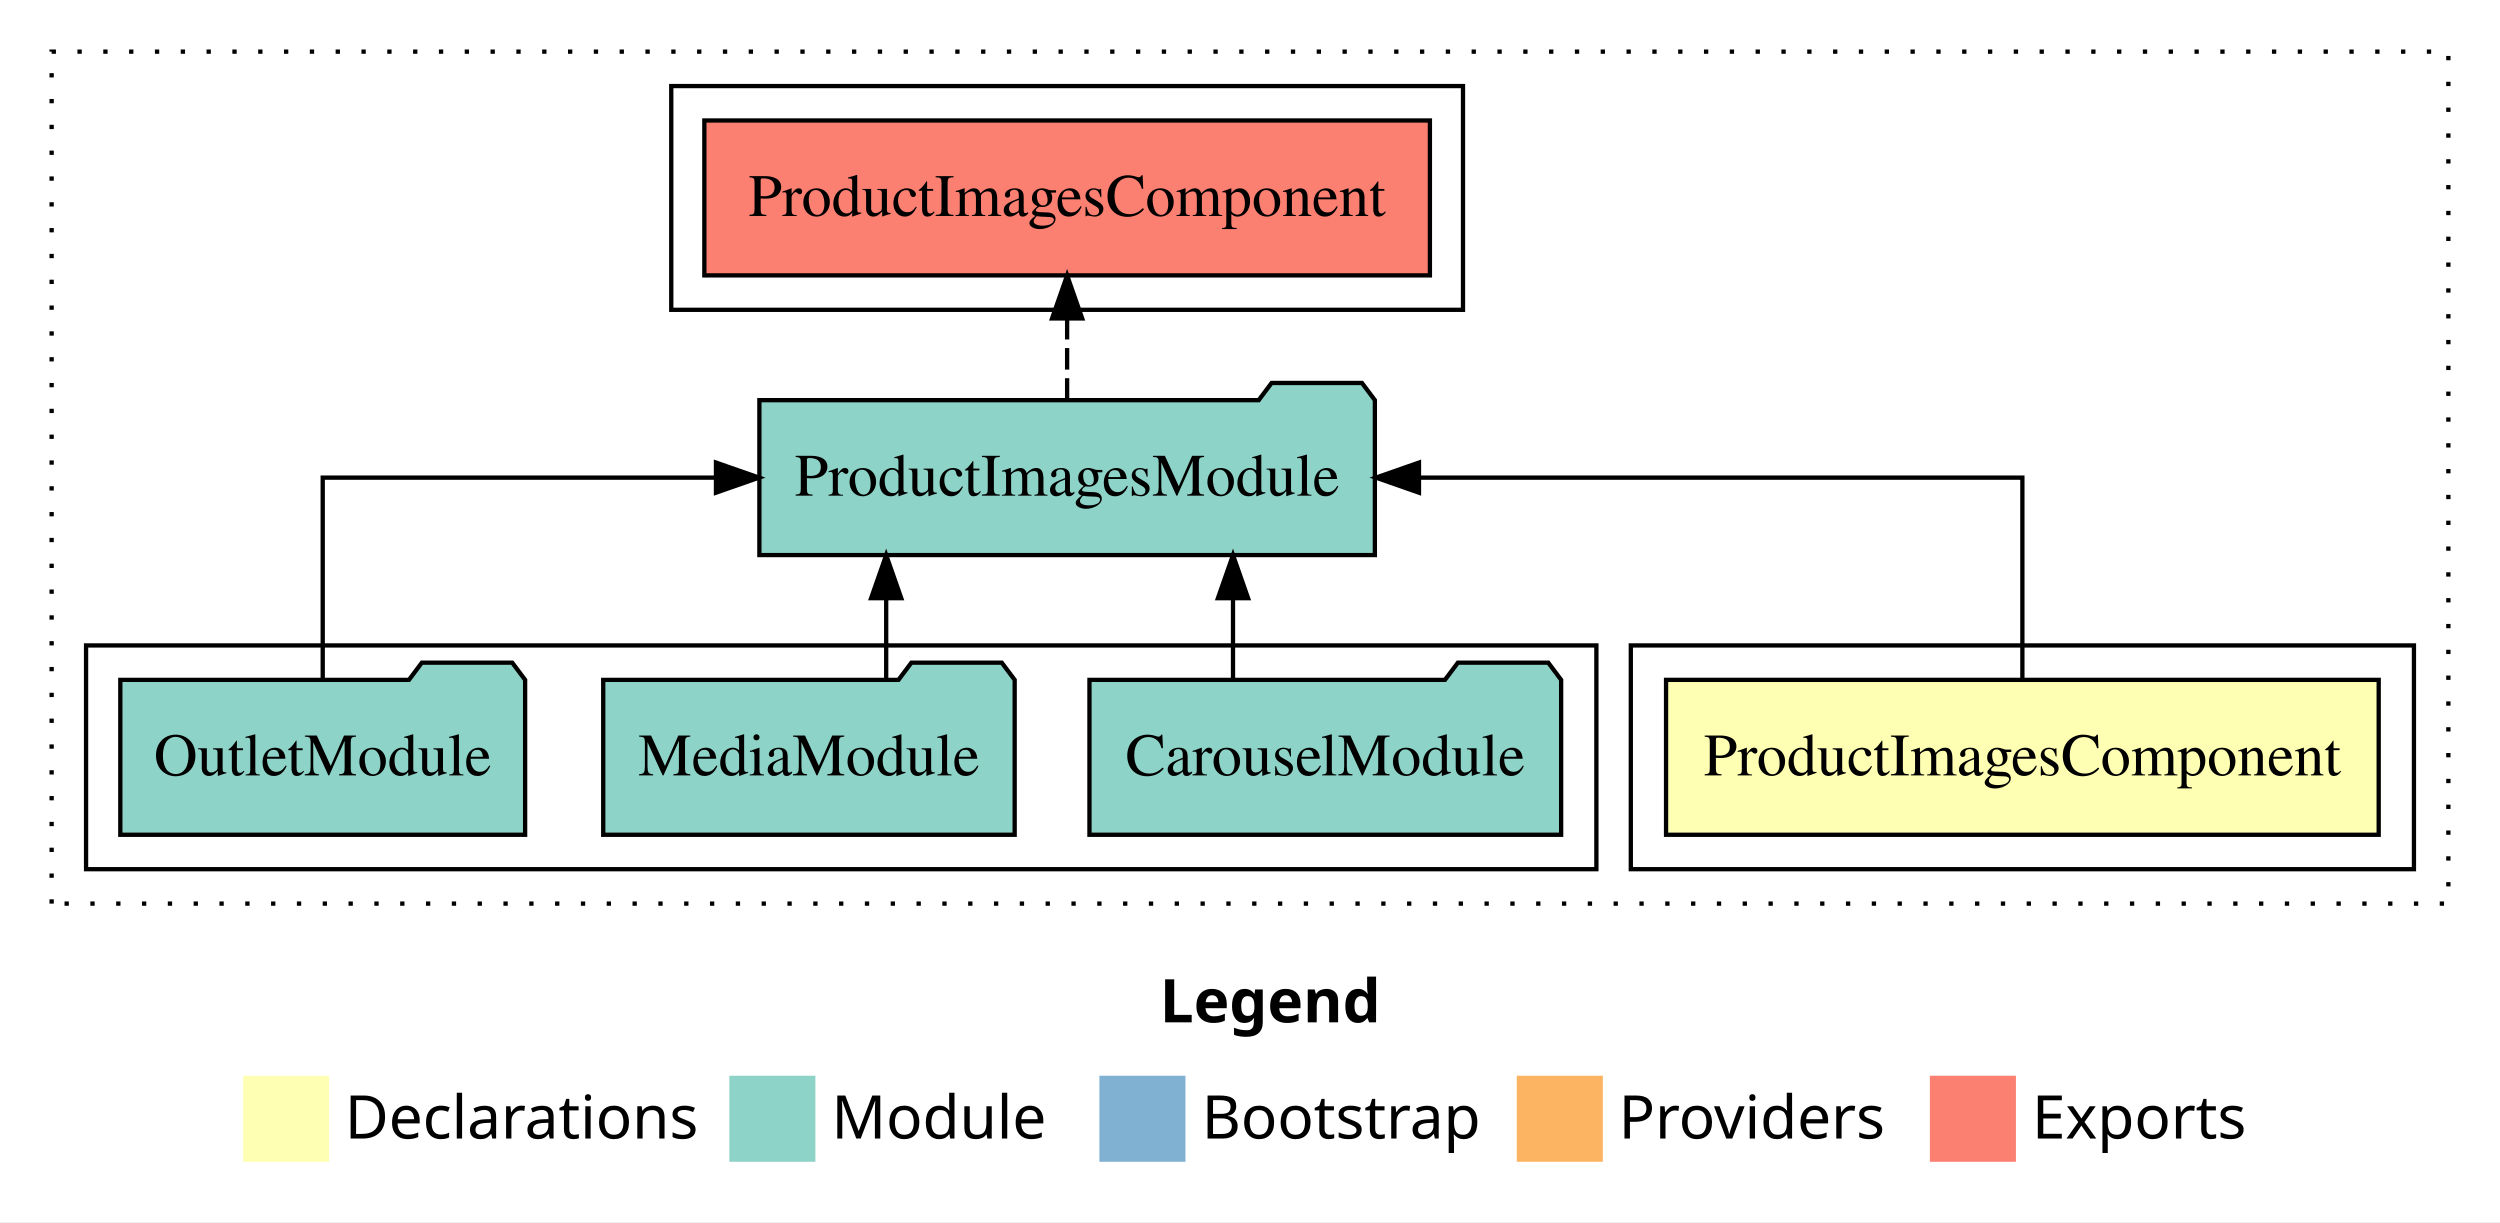
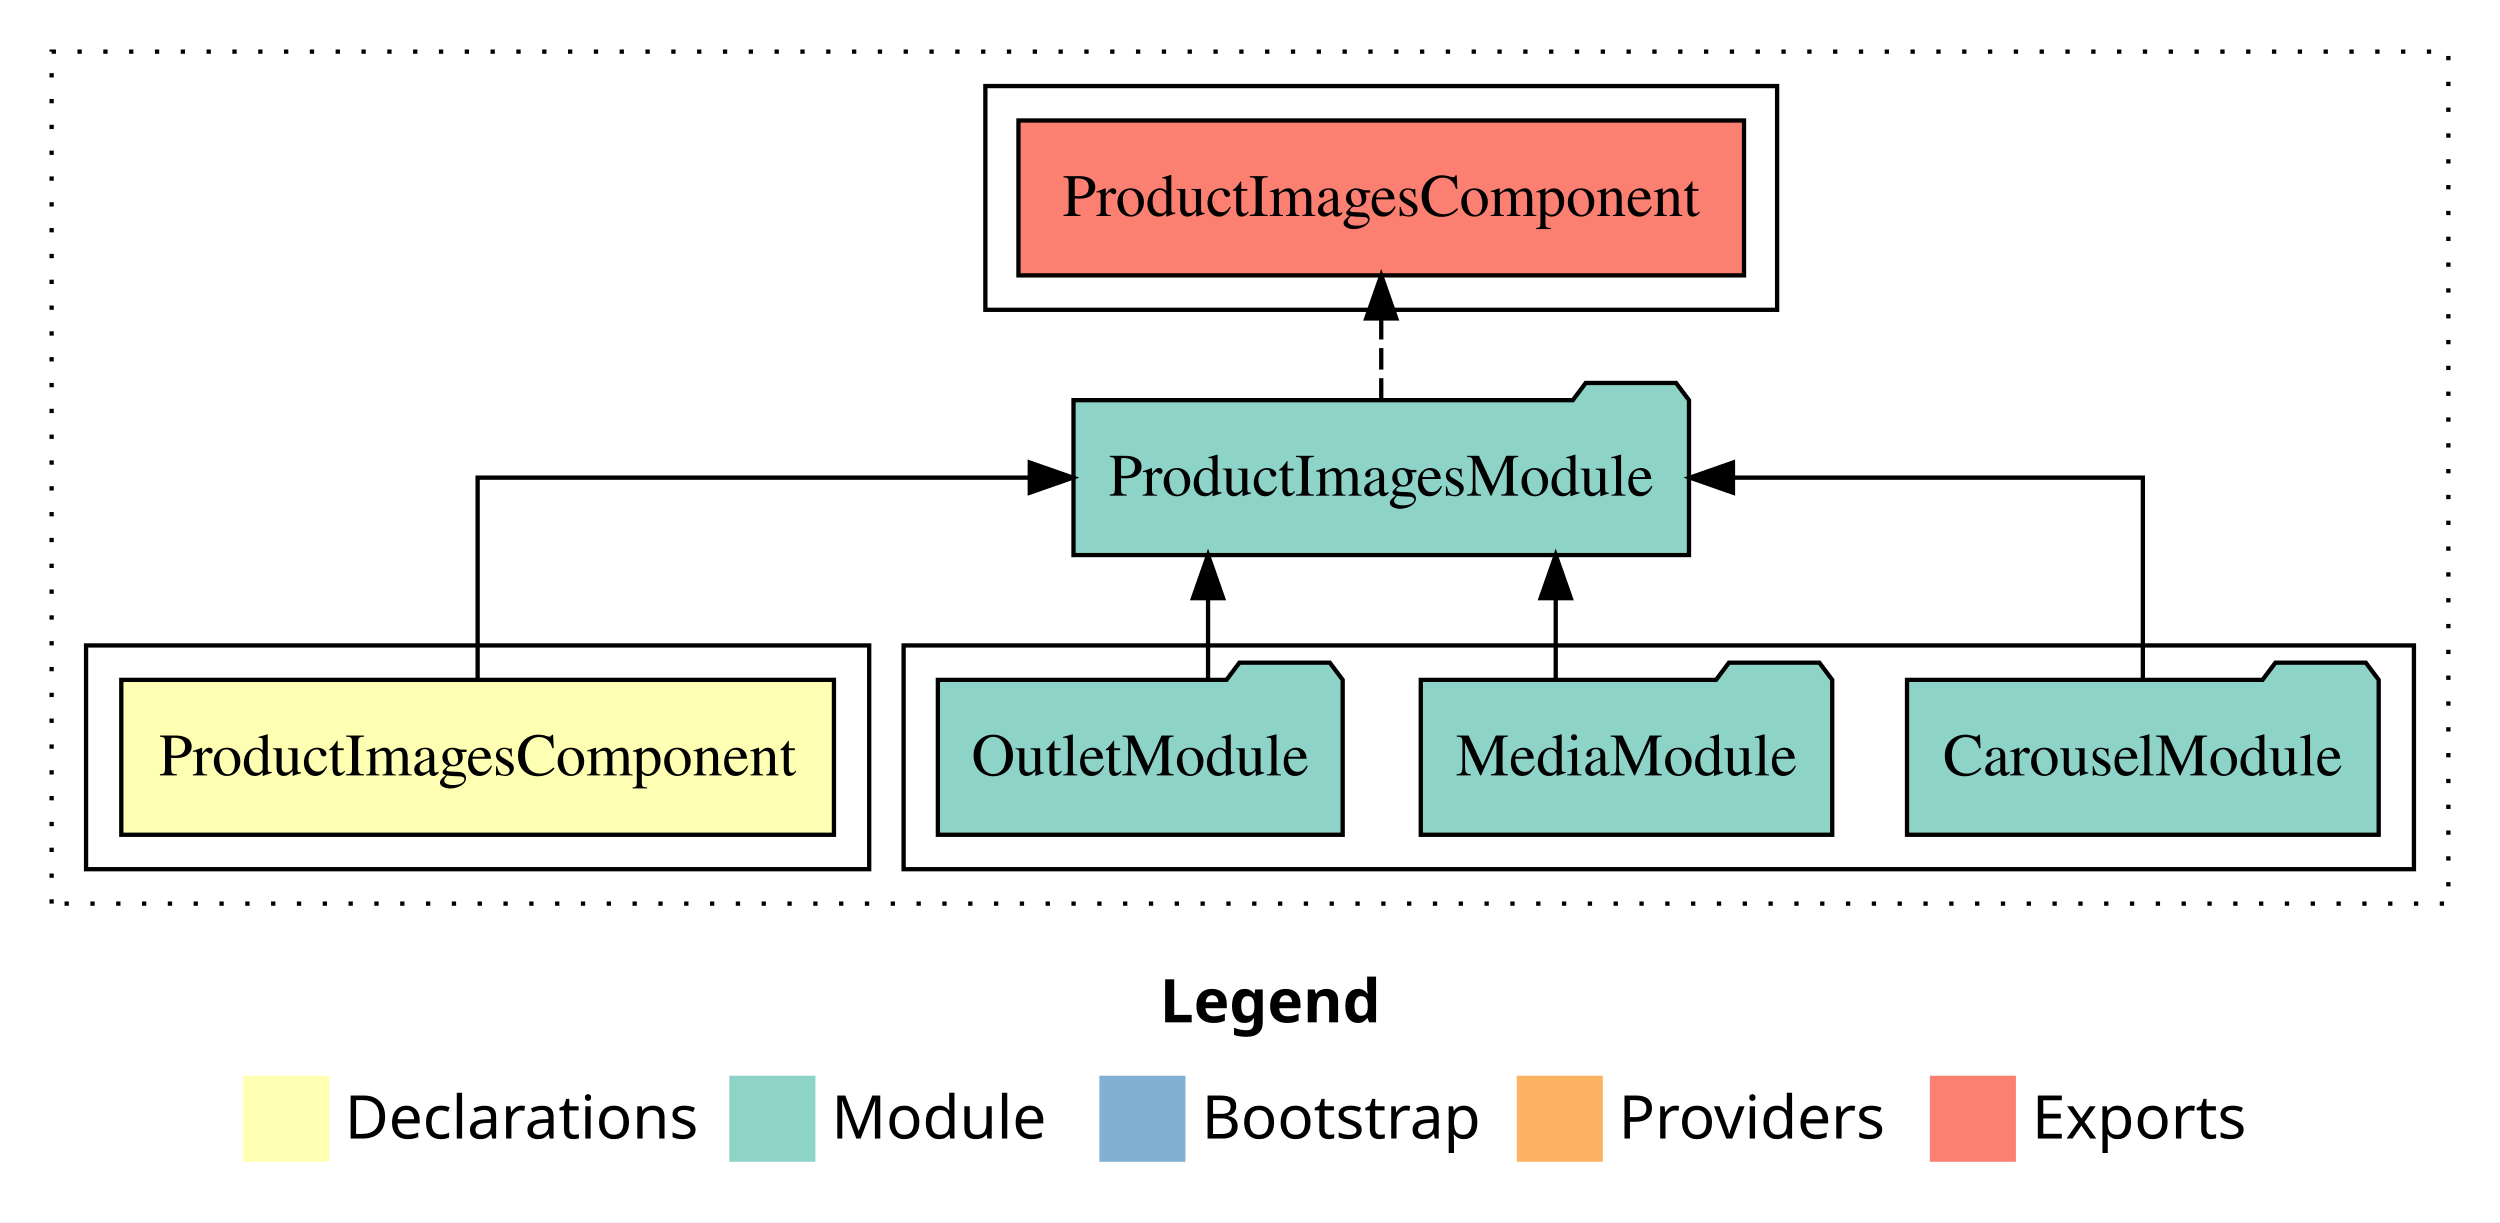
<svg xmlns="http://www.w3.org/2000/svg" width="581pt" height="284pt" viewBox="0.00 0.00 581.00 284.00">
  <g id="graph0" class="graph" transform="scale(1 1) rotate(0) translate(4 280)">
    <polygon fill="white" stroke="transparent" points="-4,4 -4,-280 577,-280 577,4 -4,4" />
    <text text-anchor="start" x="265.51" y="-42.4" font-family="sans-serif" font-weight="bold" font-size="14.00">Legend</text>
    <polygon fill="#ffffb3" stroke="transparent" points="52.5,-10 52.5,-30 72.5,-30 72.5,-10 52.5,-10" />
    <text text-anchor="start" x="76.13" y="-15.4" font-family="sans-serif" font-size="14.00">  Declarations</text>
    <polygon fill="#8dd3c7" stroke="transparent" points="165.5,-10 165.5,-30 185.5,-30 185.5,-10 165.5,-10" />
    <text text-anchor="start" x="189.23" y="-15.4" font-family="sans-serif" font-size="14.00">  Module</text>
    <polygon fill="#80b1d3" stroke="transparent" points="251.5,-10 251.5,-30 271.5,-30 271.5,-10 251.5,-10" />
    <text text-anchor="start" x="275.28" y="-15.4" font-family="sans-serif" font-size="14.00">  Bootstrap</text>
    <polygon fill="#fdb462" stroke="transparent" points="348.5,-10 348.5,-30 368.5,-30 368.5,-10 348.5,-10" />
    <text text-anchor="start" x="372.17" y="-15.4" font-family="sans-serif" font-size="14.00">  Providers</text>
    <polygon fill="#fb8072" stroke="transparent" points="444.5,-10 444.5,-30 464.5,-30 464.5,-10 444.5,-10" />
    <text text-anchor="start" x="468.23" y="-15.4" font-family="sans-serif" font-size="14.00">  Exports</text>
    <g id="clust1" class="cluster">
      <polygon fill="none" stroke="black" stroke-dasharray="1,5" points="8,-70 8,-268 565,-268 565,-70 8,-70" />
    </g>
+     <g id="clust4" class="cluster">
+       <polygon fill="none" stroke="black" points="206,-78 206,-130 557,-130 557,-78 206,-78" />
+     </g>
    <g id="clust5" class="cluster">
-       <polygon fill="none" stroke="black" points="152,-208 152,-260 336,-260 336,-208 152,-208" />
+       <polygon fill="none" stroke="black" points="225,-208 225,-260 409,-260 409,-208 225,-208" />
    </g>
    <g id="clust2" class="cluster">
-       <polygon fill="none" stroke="black" points="375,-78 375,-130 557,-130 557,-78 375,-78" />
-     </g>
-     <g id="clust4" class="cluster">
-       <polygon fill="none" stroke="black" points="16,-78 16,-130 367,-130 367,-78 16,-78" />
+       <polygon fill="none" stroke="black" points="16,-78 16,-130 198,-130 198,-78 16,-78" />
    </g>
    <g id="node1" class="node">
-       <polygon fill="#ffffb3" stroke="black" points="548.81,-122 383.19,-122 383.19,-86 548.81,-86 548.81,-122" />
-       <text text-anchor="middle" x="466" y="-99.8" font-family="Times,serif" font-size="14.00">ProductImagesComponent</text>
+       <polygon fill="#ffffb3" stroke="black" points="189.81,-122 24.19,-122 24.19,-86 189.81,-86 189.81,-122" />
+       <text text-anchor="middle" x="107" y="-99.8" font-family="Times,serif" font-size="14.00">ProductImagesComponent</text>
    </g>
    <g id="node2" class="node">
-       <polygon fill="#8dd3c7" stroke="black" points="315.52,-187 312.52,-191 291.52,-191 288.52,-187 172.48,-187 172.48,-151 315.52,-151 315.52,-187" />
-       <text text-anchor="middle" x="244" y="-164.8" font-family="Times,serif" font-size="14.00">ProductImagesModule</text>
+       <polygon fill="#8dd3c7" stroke="black" points="388.52,-187 385.52,-191 364.52,-191 361.52,-187 245.48,-187 245.48,-151 388.52,-151 388.52,-187" />
+       <text text-anchor="middle" x="317" y="-164.8" font-family="Times,serif" font-size="14.00">ProductImagesModule</text>
    </g>
    <g id="edge1" class="edge">
-       <path fill="none" stroke="black" d="M466,-122.11C466,-141.34 466,-169 466,-169 466,-169 325.77,-169 325.77,-169" />
-       <polygon fill="black" stroke="black" points="325.77,-165.5 315.77,-169 325.77,-172.5 325.77,-165.5" />
+       <path fill="none" stroke="black" d="M107,-122.11C107,-141.34 107,-169 107,-169 107,-169 235.32,-169 235.32,-169" />
+       <polygon fill="black" stroke="black" points="235.32,-172.5 245.32,-169 235.32,-165.5 235.32,-172.5" />
    </g>
    <g id="node6" class="node">
-       <polygon fill="#fb8072" stroke="black" points="328.31,-252 159.69,-252 159.69,-216 328.31,-216 328.31,-252" />
-       <text text-anchor="middle" x="244" y="-229.8" font-family="Times,serif" font-size="14.00">ProductImagesComponent </text>
+       <polygon fill="#fb8072" stroke="black" points="401.31,-252 232.69,-252 232.69,-216 401.31,-216 401.31,-252" />
+       <text text-anchor="middle" x="317" y="-229.8" font-family="Times,serif" font-size="14.00">ProductImagesComponent </text>
    </g>
    <g id="edge5" class="edge">
-       <path fill="none" stroke="black" stroke-dasharray="5,2" d="M244,-187.11C244,-187.11 244,-205.99 244,-205.99" />
-       <polygon fill="black" stroke="black" points="240.5,-205.99 244,-215.99 247.5,-205.99 240.5,-205.99" />
+       <path fill="none" stroke="black" stroke-dasharray="5,2" d="M317,-187.11C317,-187.11 317,-205.99 317,-205.99" />
+       <polygon fill="black" stroke="black" points="313.5,-205.99 317,-215.99 320.5,-205.99 313.5,-205.99" />
    </g>
    <g id="node3" class="node">
-       <polygon fill="#8dd3c7" stroke="black" points="358.81,-122 355.81,-126 334.81,-126 331.81,-122 249.19,-122 249.19,-86 358.81,-86 358.81,-122" />
-       <text text-anchor="middle" x="304" y="-99.8" font-family="Times,serif" font-size="14.00">CarouselModule</text>
+       <polygon fill="#8dd3c7" stroke="black" points="548.81,-122 545.81,-126 524.81,-126 521.81,-122 439.19,-122 439.19,-86 548.81,-86 548.81,-122" />
+       <text text-anchor="middle" x="494" y="-99.8" font-family="Times,serif" font-size="14.00">CarouselModule</text>
    </g>
    <g id="edge2" class="edge">
-       <path fill="none" stroke="black" d="M282.55,-122.11C282.55,-122.11 282.55,-140.99 282.55,-140.99" />
-       <polygon fill="black" stroke="black" points="279.05,-140.99 282.55,-150.99 286.05,-140.99 279.05,-140.99" />
+       <path fill="none" stroke="black" d="M494,-122.11C494,-141.34 494,-169 494,-169 494,-169 398.74,-169 398.74,-169" />
+       <polygon fill="black" stroke="black" points="398.74,-165.5 388.74,-169 398.74,-172.5 398.74,-165.5" />
    </g>
    <g id="node4" class="node">
-       <polygon fill="#8dd3c7" stroke="black" points="231.81,-122 228.81,-126 207.81,-126 204.81,-122 136.19,-122 136.19,-86 231.81,-86 231.81,-122" />
-       <text text-anchor="middle" x="184" y="-99.8" font-family="Times,serif" font-size="14.00">MediaModule</text>
+       <polygon fill="#8dd3c7" stroke="black" points="421.81,-122 418.81,-126 397.81,-126 394.81,-122 326.19,-122 326.19,-86 421.81,-86 421.81,-122" />
+       <text text-anchor="middle" x="374" y="-99.8" font-family="Times,serif" font-size="14.00">MediaModule</text>
    </g>
    <g id="edge3" class="edge">
-       <path fill="none" stroke="black" d="M201.95,-122.11C201.95,-122.11 201.95,-140.99 201.95,-140.99" />
-       <polygon fill="black" stroke="black" points="198.45,-140.99 201.95,-150.99 205.45,-140.99 198.45,-140.99" />
+       <path fill="none" stroke="black" d="M357.55,-122.11C357.55,-122.11 357.55,-140.99 357.55,-140.99" />
+       <polygon fill="black" stroke="black" points="354.05,-140.99 357.55,-150.99 361.05,-140.99 354.05,-140.99" />
    </g>
    <g id="node5" class="node">
-       <polygon fill="#8dd3c7" stroke="black" points="118.04,-122 115.04,-126 94.04,-126 91.04,-122 23.96,-122 23.96,-86 118.04,-86 118.04,-122" />
-       <text text-anchor="middle" x="71" y="-99.8" font-family="Times,serif" font-size="14.00">OutletModule</text>
+       <polygon fill="#8dd3c7" stroke="black" points="308.04,-122 305.04,-126 284.04,-126 281.04,-122 213.96,-122 213.96,-86 308.04,-86 308.04,-122" />
+       <text text-anchor="middle" x="261" y="-99.8" font-family="Times,serif" font-size="14.00">OutletModule</text>
    </g>
    <g id="edge4" class="edge">
-       <path fill="none" stroke="black" d="M71,-122.11C71,-141.34 71,-169 71,-169 71,-169 162.39,-169 162.39,-169" />
-       <polygon fill="black" stroke="black" points="162.39,-172.5 172.39,-169 162.39,-165.5 162.39,-172.5" />
+       <path fill="none" stroke="black" d="M276.75,-122.11C276.75,-122.11 276.75,-140.99 276.75,-140.99" />
+       <polygon fill="black" stroke="black" points="273.25,-140.99 276.75,-150.99 280.25,-140.99 273.25,-140.99" />
    </g>
  </g>
</svg>
